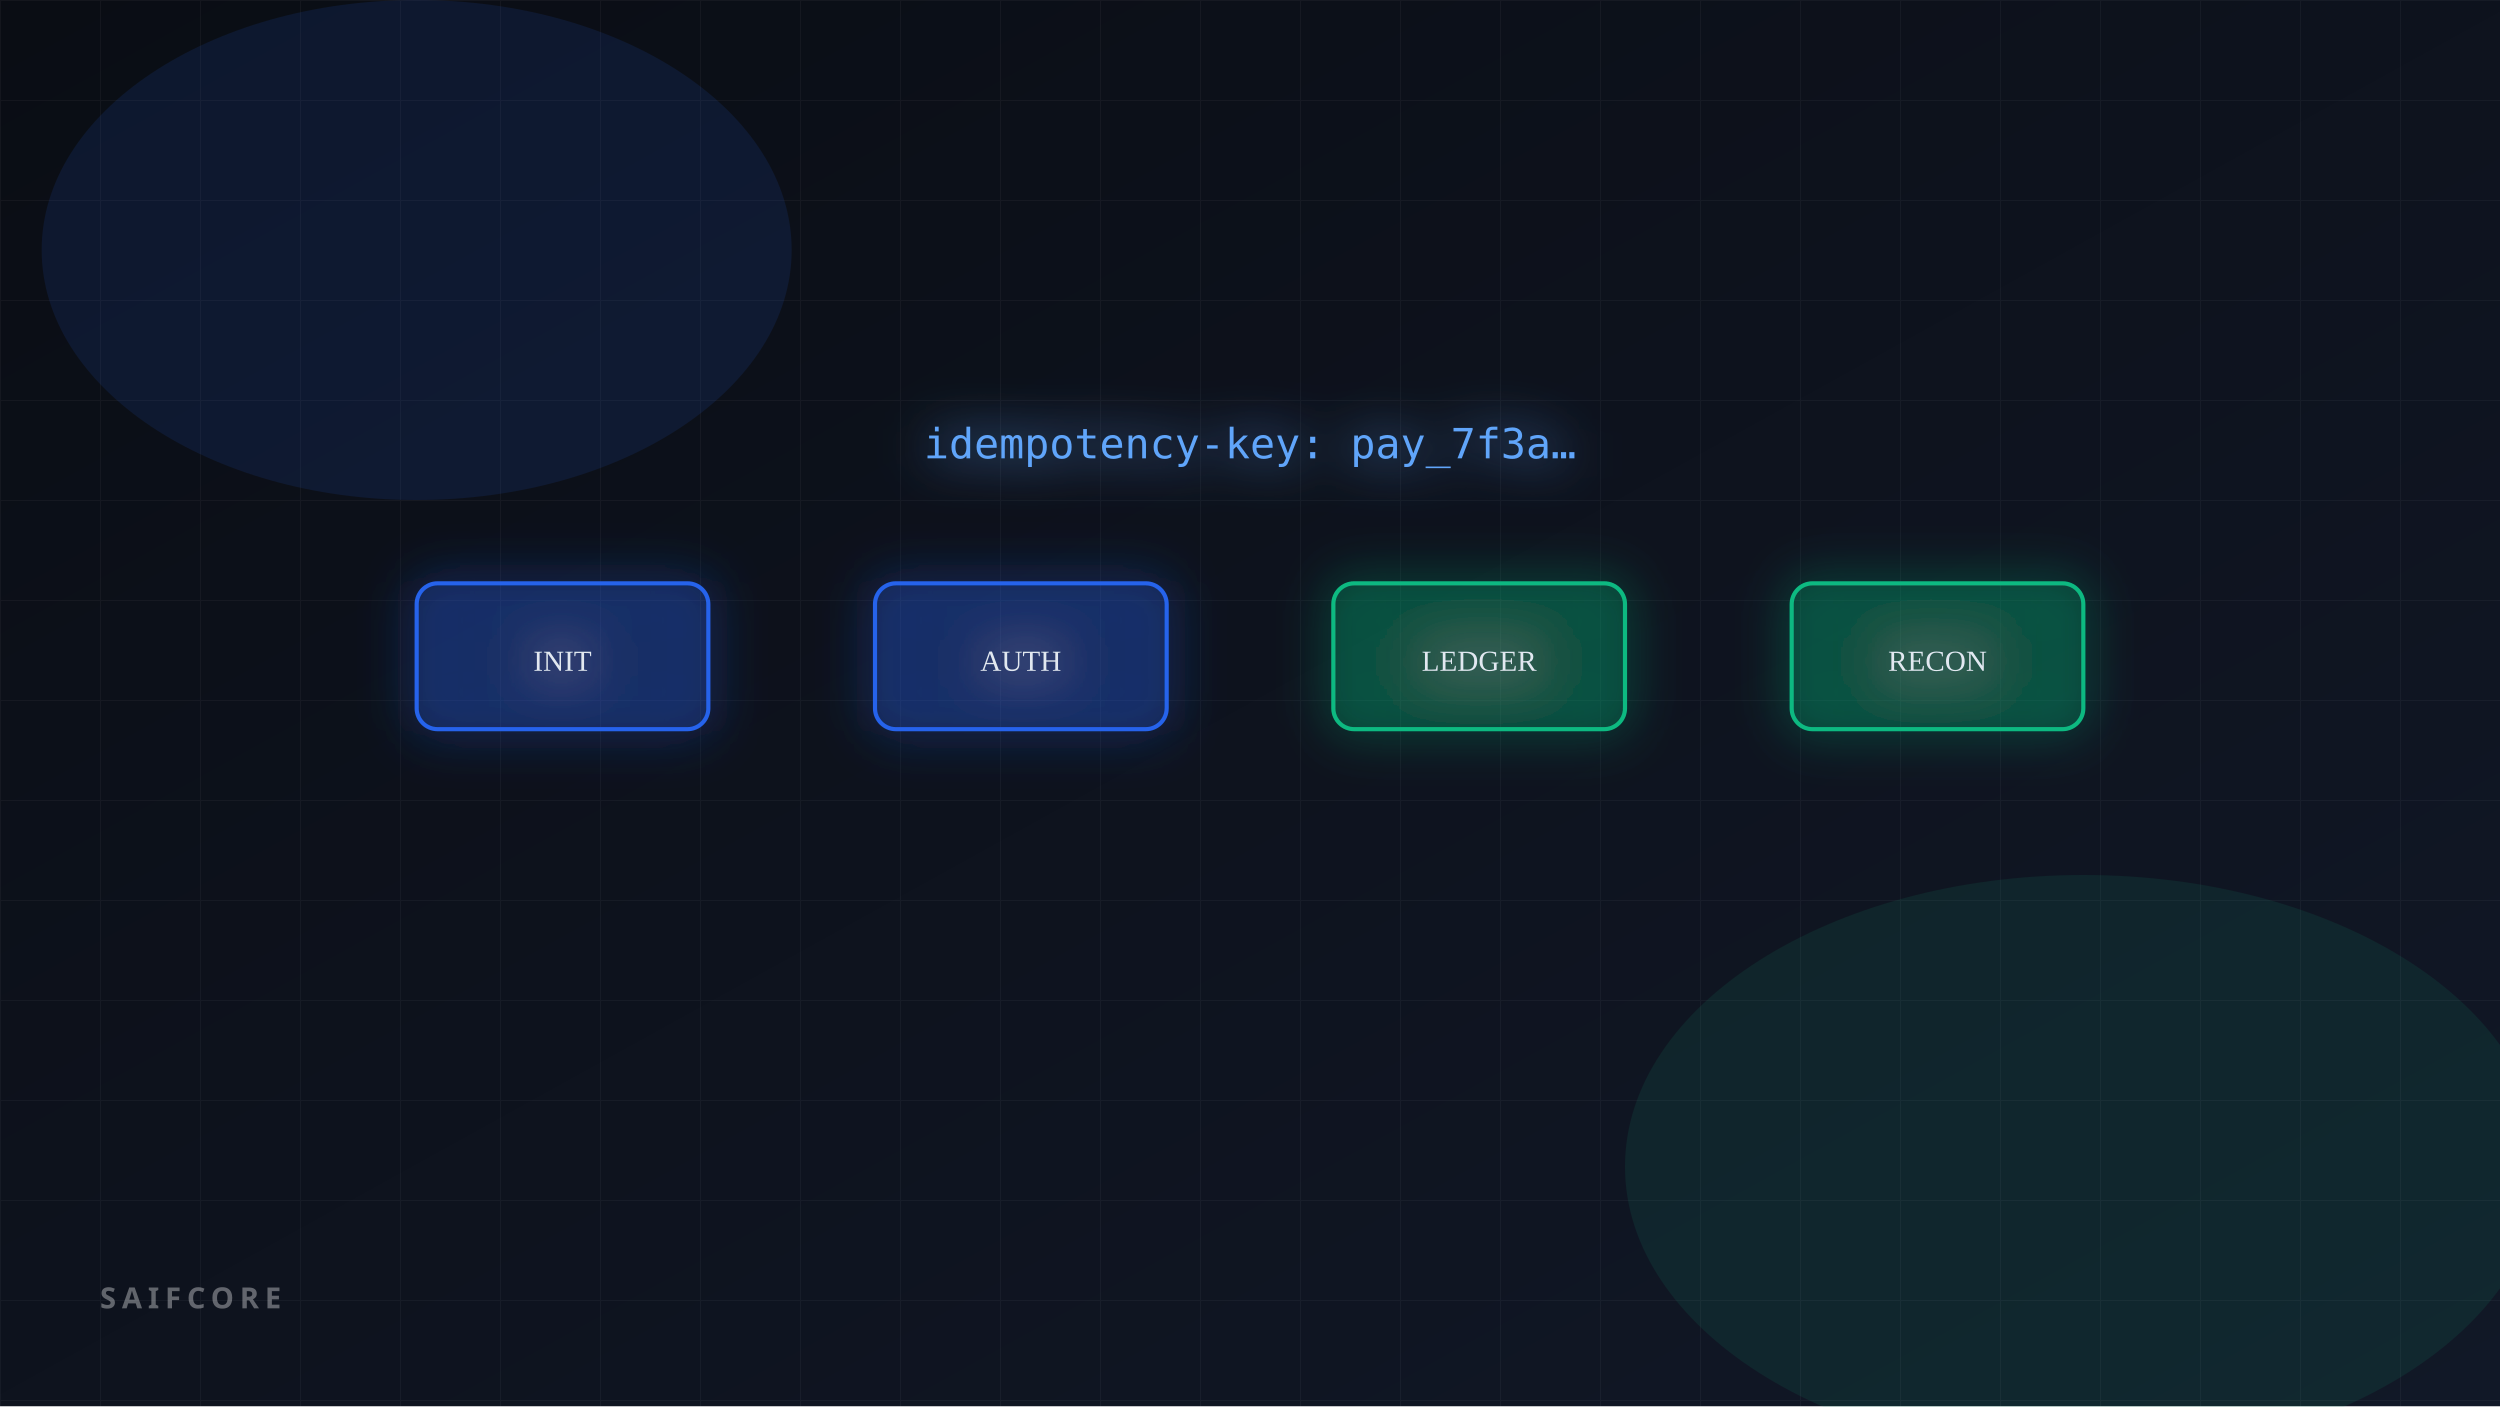
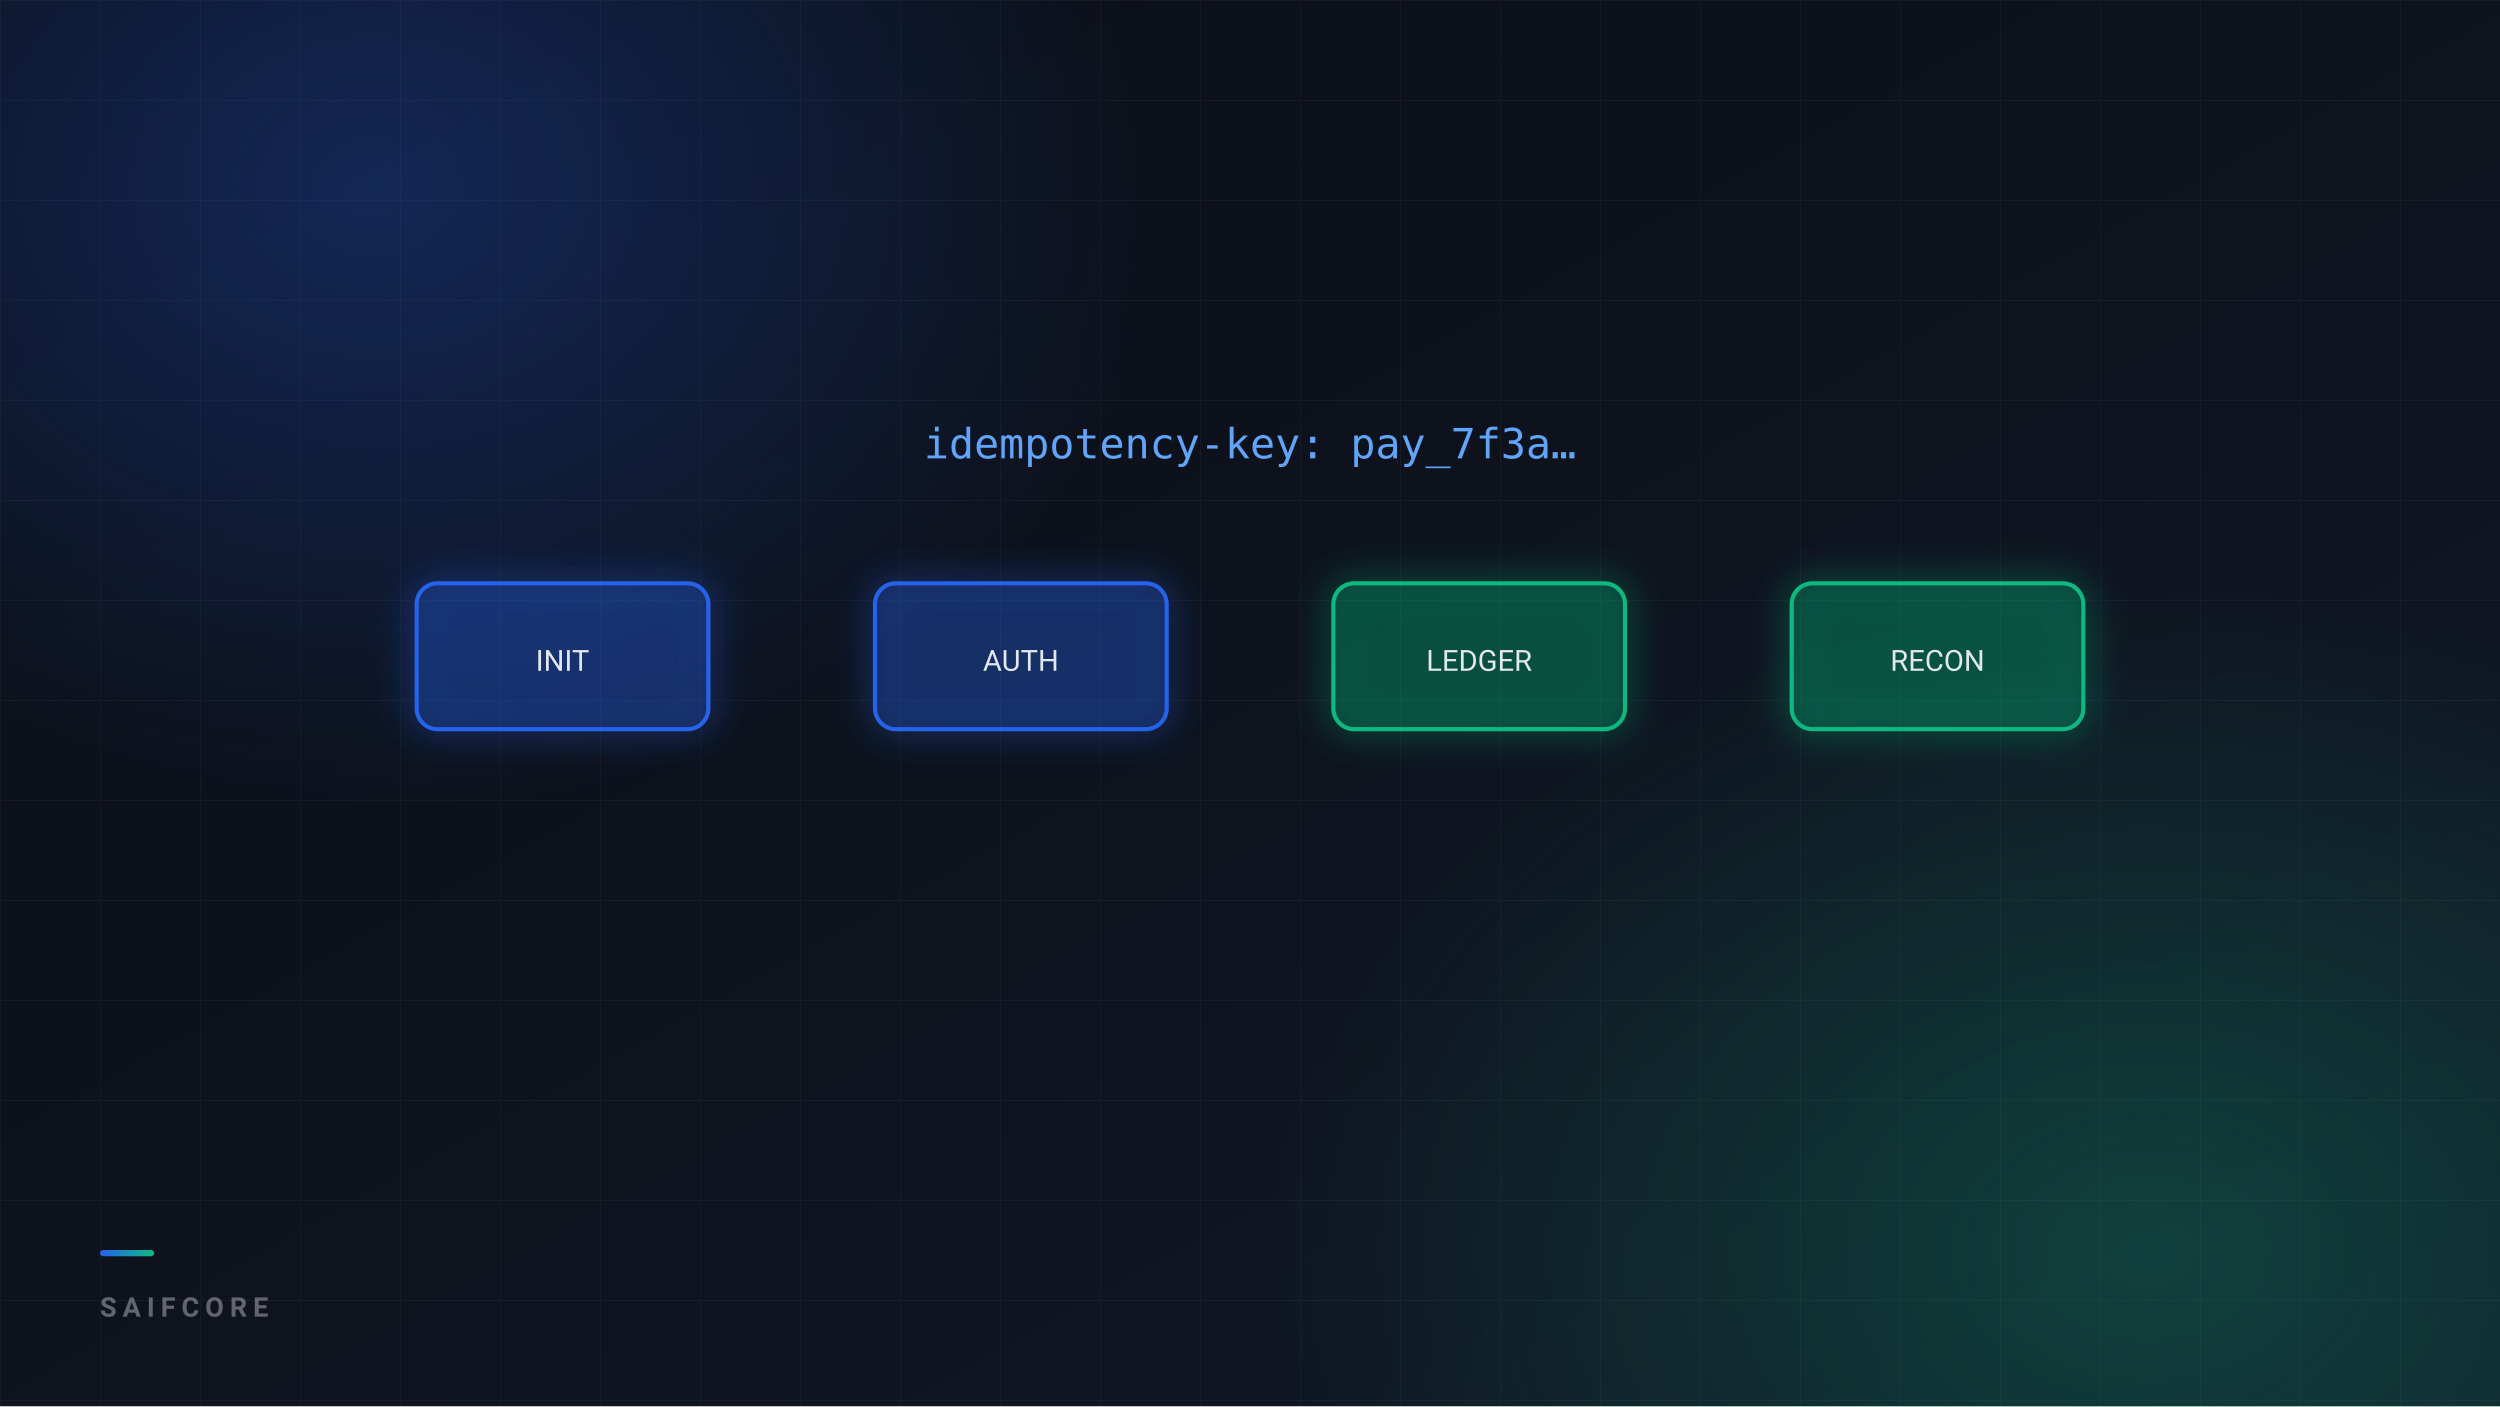
- <svg xmlns="http://www.w3.org/2000/svg" viewBox="0 0 1200 675" role="img" aria-hidden="true">
+ <svg xmlns="http://www.w3.org/2000/svg" viewBox="0 0 1200 675" role="img" aria-hidden="true" font-family="ui-sans-serif,system-ui,-apple-system,Segoe UI,Roboto,sans-serif">
  <defs>
    <linearGradient id="bg" x1="0%" y1="0%" x2="100%" y2="100%">
      <stop offset="0%" stop-color="#0a0d14" />
      <stop offset="100%" stop-color="#111827" />
    </linearGradient>
    <linearGradient id="brand" x1="0%" y1="0%" x2="100%" y2="0%">
      <stop offset="0%" stop-color="#2563eb" />
      <stop offset="100%" stop-color="#10b981" />
    </linearGradient>
+     <radialGradient id="haloBlue">
+       <stop offset="0%" stop-color="#2563eb" stop-opacity="0.3" />
+       <stop offset="100%" stop-color="#2563eb" stop-opacity="0" />
+     </radialGradient>
+     <radialGradient id="haloGreen">
+       <stop offset="0%" stop-color="#10b981" stop-opacity="0.26" />
+       <stop offset="100%" stop-color="#10b981" stop-opacity="0" />
+     </radialGradient>
    <pattern id="grid" width="48" height="48" patternUnits="userSpaceOnUse">
      <path d="M48 0H0V48" fill="none" stroke="rgba(255,255,255,0.04)" stroke-width="1" />
    </pattern>
    <filter id="glow" x="-50%" y="-50%" width="200%" height="200%">
-       <feGaussianBlur stdDeviation="12" result="b" />
+       <feGaussianBlur stdDeviation="9" result="b" />
      <feMerge>
        <feMergeNode in="b" />
        <feMergeNode in="SourceGraphic" />
      </feMerge>
    </filter>
  </defs>
  <rect width="1200" height="675" fill="url(#bg)" />
  <rect width="1200" height="675" fill="url(#grid)" />
-   <ellipse cx="200" cy="120" rx="180" ry="120" fill="#2563eb" opacity="0.12" />
-   <ellipse cx="1000" cy="560" rx="220" ry="140" fill="#10b981" opacity="0.1" />
+   <ellipse cx="180" cy="90" rx="380" ry="300" fill="url(#haloBlue)" />
+   <ellipse cx="1030" cy="600" rx="420" ry="320" fill="url(#haloGreen)" />
  <g filter="url(#glow)">
    <rect x="200" y="280" width="140" height="70" rx="10" fill="rgba(37,99,235,0.2)" stroke="#2563eb" stroke-width="2" />
+     <rect x="420" y="280" width="140" height="70" rx="10" fill="rgba(37,99,235,0.2)" stroke="#2563eb" stroke-width="2" />
+     <rect x="640" y="280" width="140" height="70" rx="10" fill="rgba(16,185,129,0.2)" stroke="#10b981" stroke-width="2" />
+     <rect x="860" y="280" width="140" height="70" rx="10" fill="rgba(16,185,129,0.2)" stroke="#10b981" stroke-width="2" />
+     <path d="M340 315 H420 M560 315 H640 M780 315 H860" stroke="url(#brand)" stroke-width="3" />
+   </g>
+   <g>
    <text x="270" y="322" text-anchor="middle" fill="#e2e8f0" font-size="14">INIT</text>
-     <rect x="420" y="280" width="140" height="70" rx="10" fill="rgba(37,99,235,0.2)" stroke="#2563eb" stroke-width="2" />
    <text x="490" y="322" text-anchor="middle" fill="#e2e8f0" font-size="14">AUTH</text>
-     <rect x="640" y="280" width="140" height="70" rx="10" fill="rgba(16,185,129,0.2)" stroke="#10b981" stroke-width="2" />
    <text x="710" y="322" text-anchor="middle" fill="#e2e8f0" font-size="14">LEDGER</text>
-     <rect x="860" y="280" width="140" height="70" rx="10" fill="rgba(16,185,129,0.2)" stroke="#10b981" stroke-width="2" />
    <text x="930" y="322" text-anchor="middle" fill="#e2e8f0" font-size="14">RECON</text>
-     <path d="M340 315 H420 M560 315 H640 M780 315 H860" stroke="url(#brand)" stroke-width="3" />
    <text x="600" y="220" text-anchor="middle" fill="#60a5fa" font-family="ui-monospace,monospace" font-size="20">idempotency-key: pay_7f3a…</text>
  </g>
-   <text x="48" y="628" fill="rgba(255,255,255,0.35)" font-family="ui-sans-serif,system-ui,sans-serif" font-size="14" font-weight="600" letter-spacing="0.2em">SAIFCORE</text>
+   <rect x="48" y="600" width="26" height="3" rx="1.5" fill="url(#brand)" />
+   <text x="48" y="632" fill="rgba(255,255,255,0.35)" font-size="13" font-weight="700" letter-spacing="0.22em">SAIFCORE</text>
</svg>
